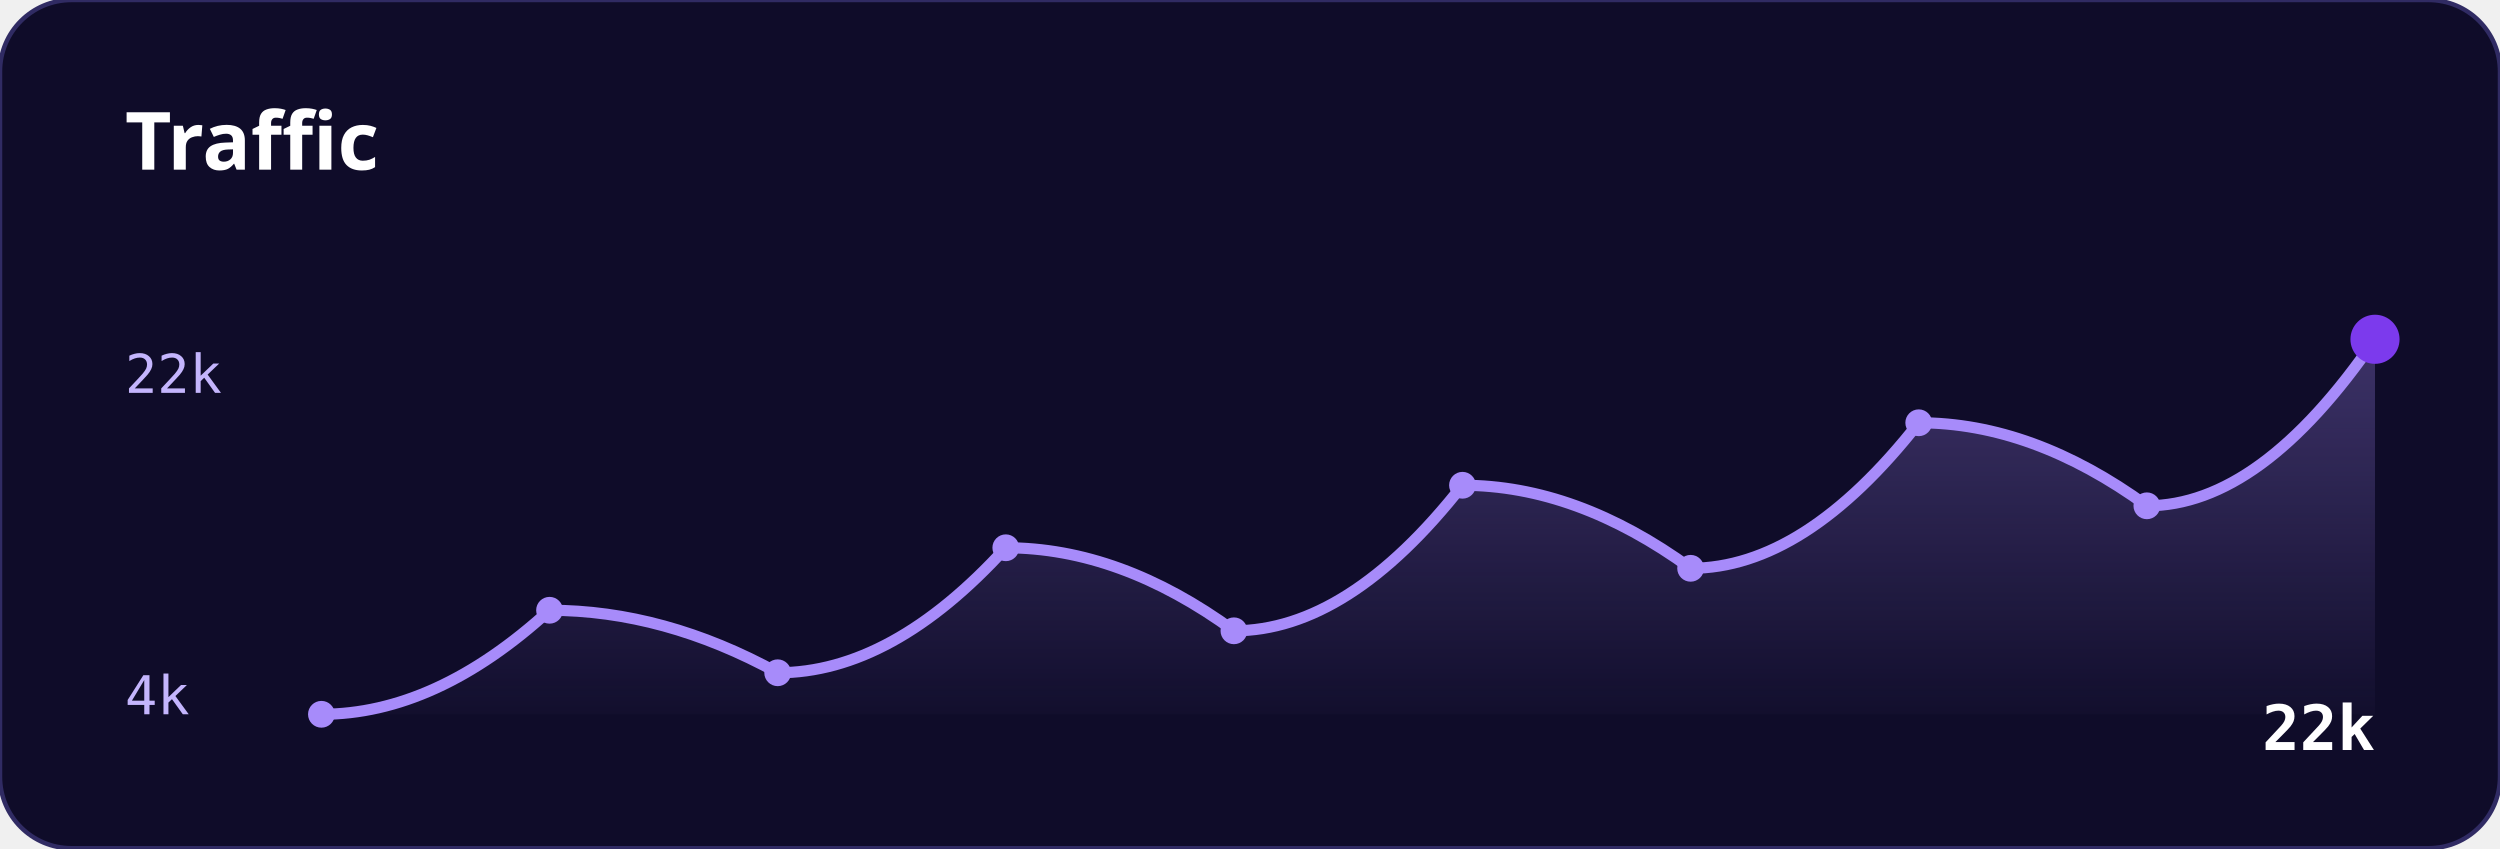
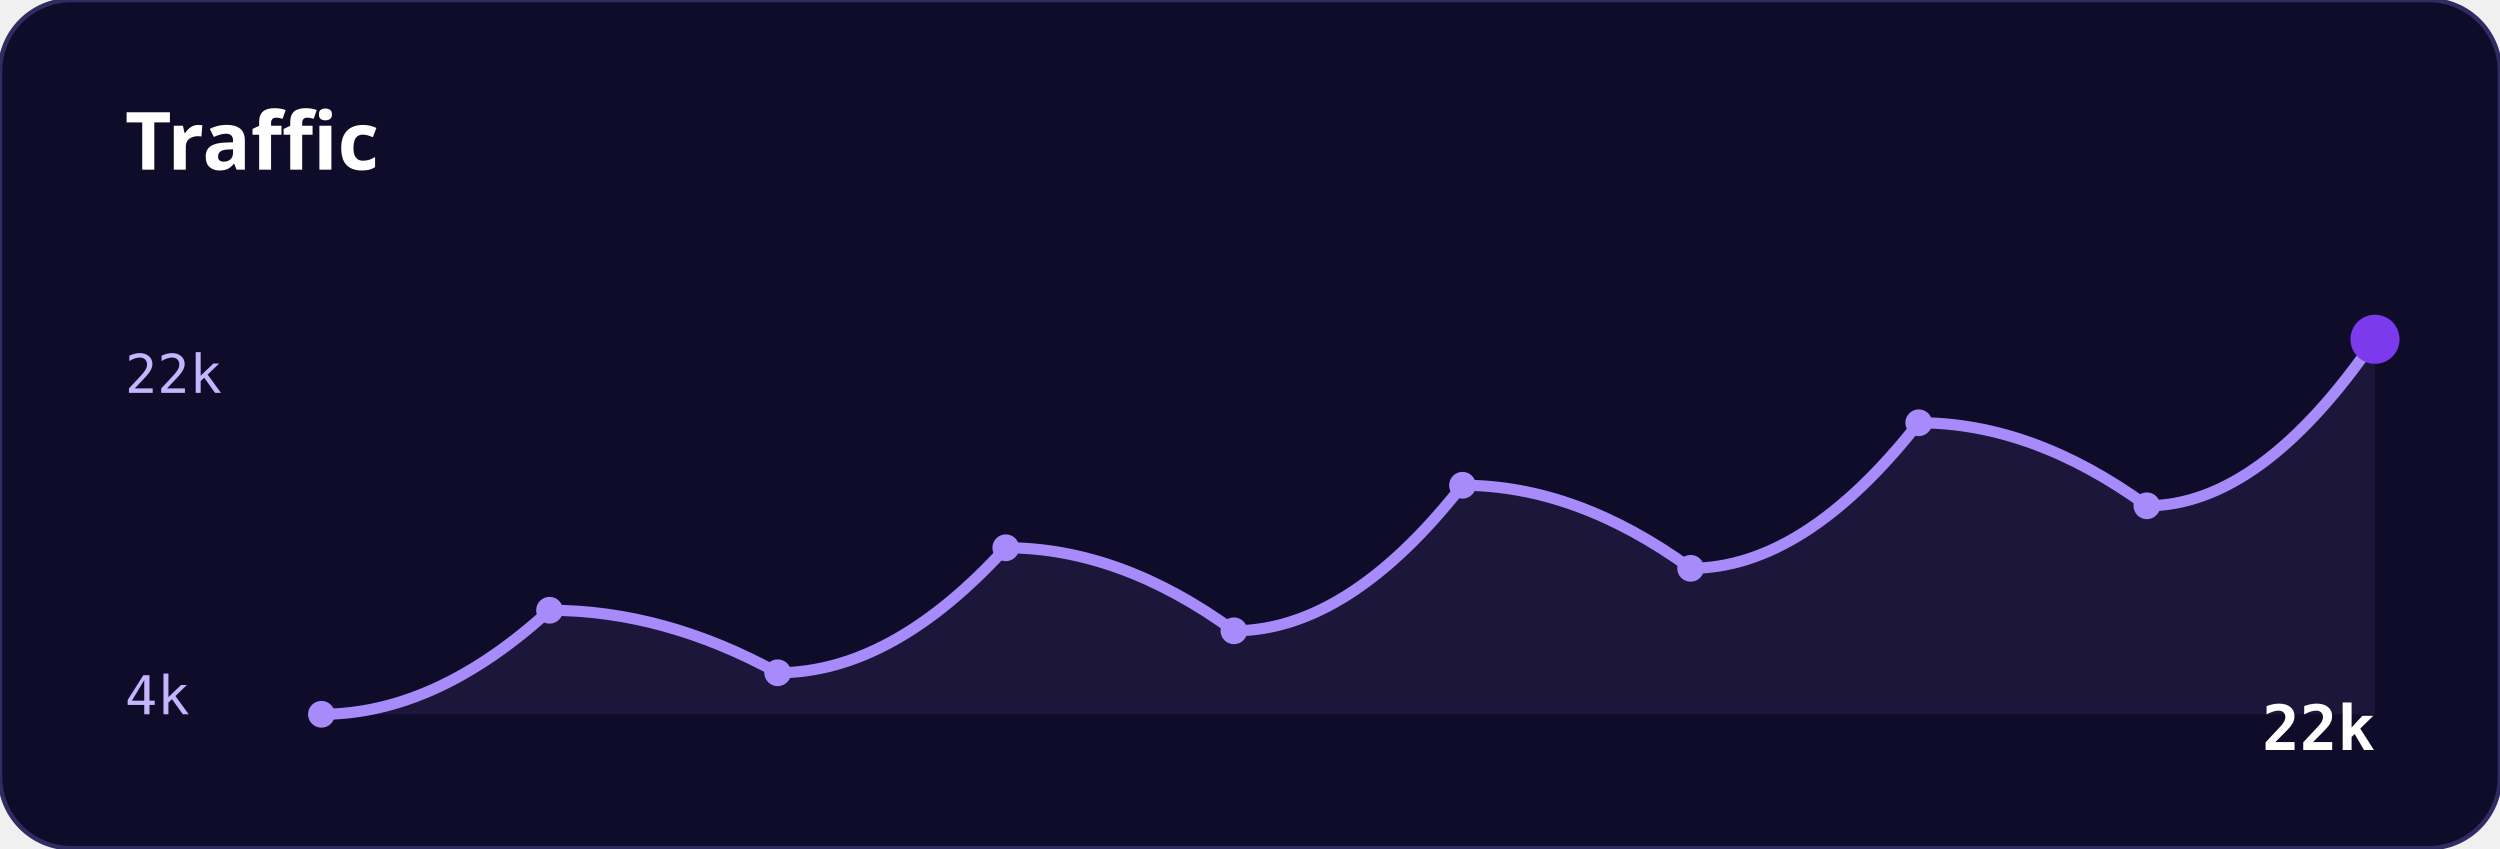
<svg xmlns="http://www.w3.org/2000/svg" width="560" height="190" viewBox="0 0 560 190" role="img" aria-label="Traffic">
-   <defs>
-     <linearGradient id="spark-Trafficmidnight-af243e0f" x1="0" y1="0" x2="0" y2="1">
-       <stop offset="0%" stop-color="#a78bfa" stop-opacity="0.30" />
-       <stop offset="100%" stop-color="#a78bfa" stop-opacity="0.02" />
-     </linearGradient>
-   </defs>
  <rect width="560" height="190" rx="16" fill="#0f0c29" stroke="#302b63" />
  <text x="28" y="38" fill="#ffffff" font-family="ui-sans-serif, system-ui, sans-serif" font-size="18" font-weight="700">Traffic</text>
  <text x="28" y="88" fill="#c4b5fd" font-family="ui-monospace, SFMono-Regular, Menlo, monospace" font-size="12">22k</text>
  <text x="28" y="160" fill="#c4b5fd" font-family="ui-monospace, SFMono-Regular, Menlo, monospace" font-size="12">4k</text>
-   <path d="M72.0,160.0 Q97.6,160.0 123.1,136.7 Q148.7,136.7 174.2,150.7 Q199.8,150.7 225.3,122.7 Q250.9,122.7 276.4,141.3 Q302.0,141.3 327.6,108.7 Q353.1,108.7 378.7,127.3 Q404.2,127.3 429.8,94.7 Q455.3,94.7 480.9,113.3 Q506.4,113.3 532.0,76.0 L532.0,160.0 L72.0,160.0 Z" fill="url(#spark-Trafficmidnight-af243e0f)" stroke="none" opacity="1" />
+   <path d="M72.0,160.0 Q97.6,160.0 123.1,136.7 Q148.7,136.7 174.2,150.7 Q199.8,150.7 225.3,122.7 Q250.9,122.7 276.4,141.3 Q302.0,141.3 327.6,108.7 Q353.1,108.7 378.7,127.3 Q404.2,127.3 429.8,94.7 Q455.3,94.7 480.9,113.3 Q506.4,113.3 532.0,76.0 L532.0,160.0 L72.0,160.0 Z" fill="#a78bfa" fill-opacity="0.08" stroke="none" />
  <path d="M72.0,160.0 Q97.6,160.0 123.1,136.7 Q148.7,136.7 174.2,150.7 Q199.8,150.7 225.3,122.7 Q250.9,122.7 276.4,141.3 Q302.0,141.3 327.6,108.7 Q353.1,108.7 378.7,127.3 Q404.2,127.3 429.8,94.7 Q455.3,94.7 480.9,113.3 Q506.4,113.3 532.0,76.0" fill="none" stroke="#a78bfa" stroke-width="2.5" stroke-linejoin="round" stroke-linecap="round" />
  <circle cx="72.0" cy="160.0" r="3" fill="#a78bfa" />
  <circle cx="123.1" cy="136.7" r="3" fill="#a78bfa" />
  <circle cx="174.2" cy="150.7" r="3" fill="#a78bfa" />
  <circle cx="225.3" cy="122.7" r="3" fill="#a78bfa" />
  <circle cx="276.4" cy="141.3" r="3" fill="#a78bfa" />
  <circle cx="327.6" cy="108.7" r="3" fill="#a78bfa" />
  <circle cx="378.7" cy="127.3" r="3" fill="#a78bfa" />
  <circle cx="429.8" cy="94.7" r="3" fill="#a78bfa" />
  <circle cx="480.9" cy="113.3" r="3" fill="#a78bfa" />
  <circle cx="532.0" cy="76.0" r="3" fill="#a78bfa" />
  <circle cx="532.0" cy="76.0" r="5.5" fill="#7c3aed" />
  <text x="532" y="168" text-anchor="end" fill="#ffffff" font-family="ui-monospace, SFMono-Regular, Menlo, monospace" font-size="14" font-weight="700">22k</text>
</svg>
